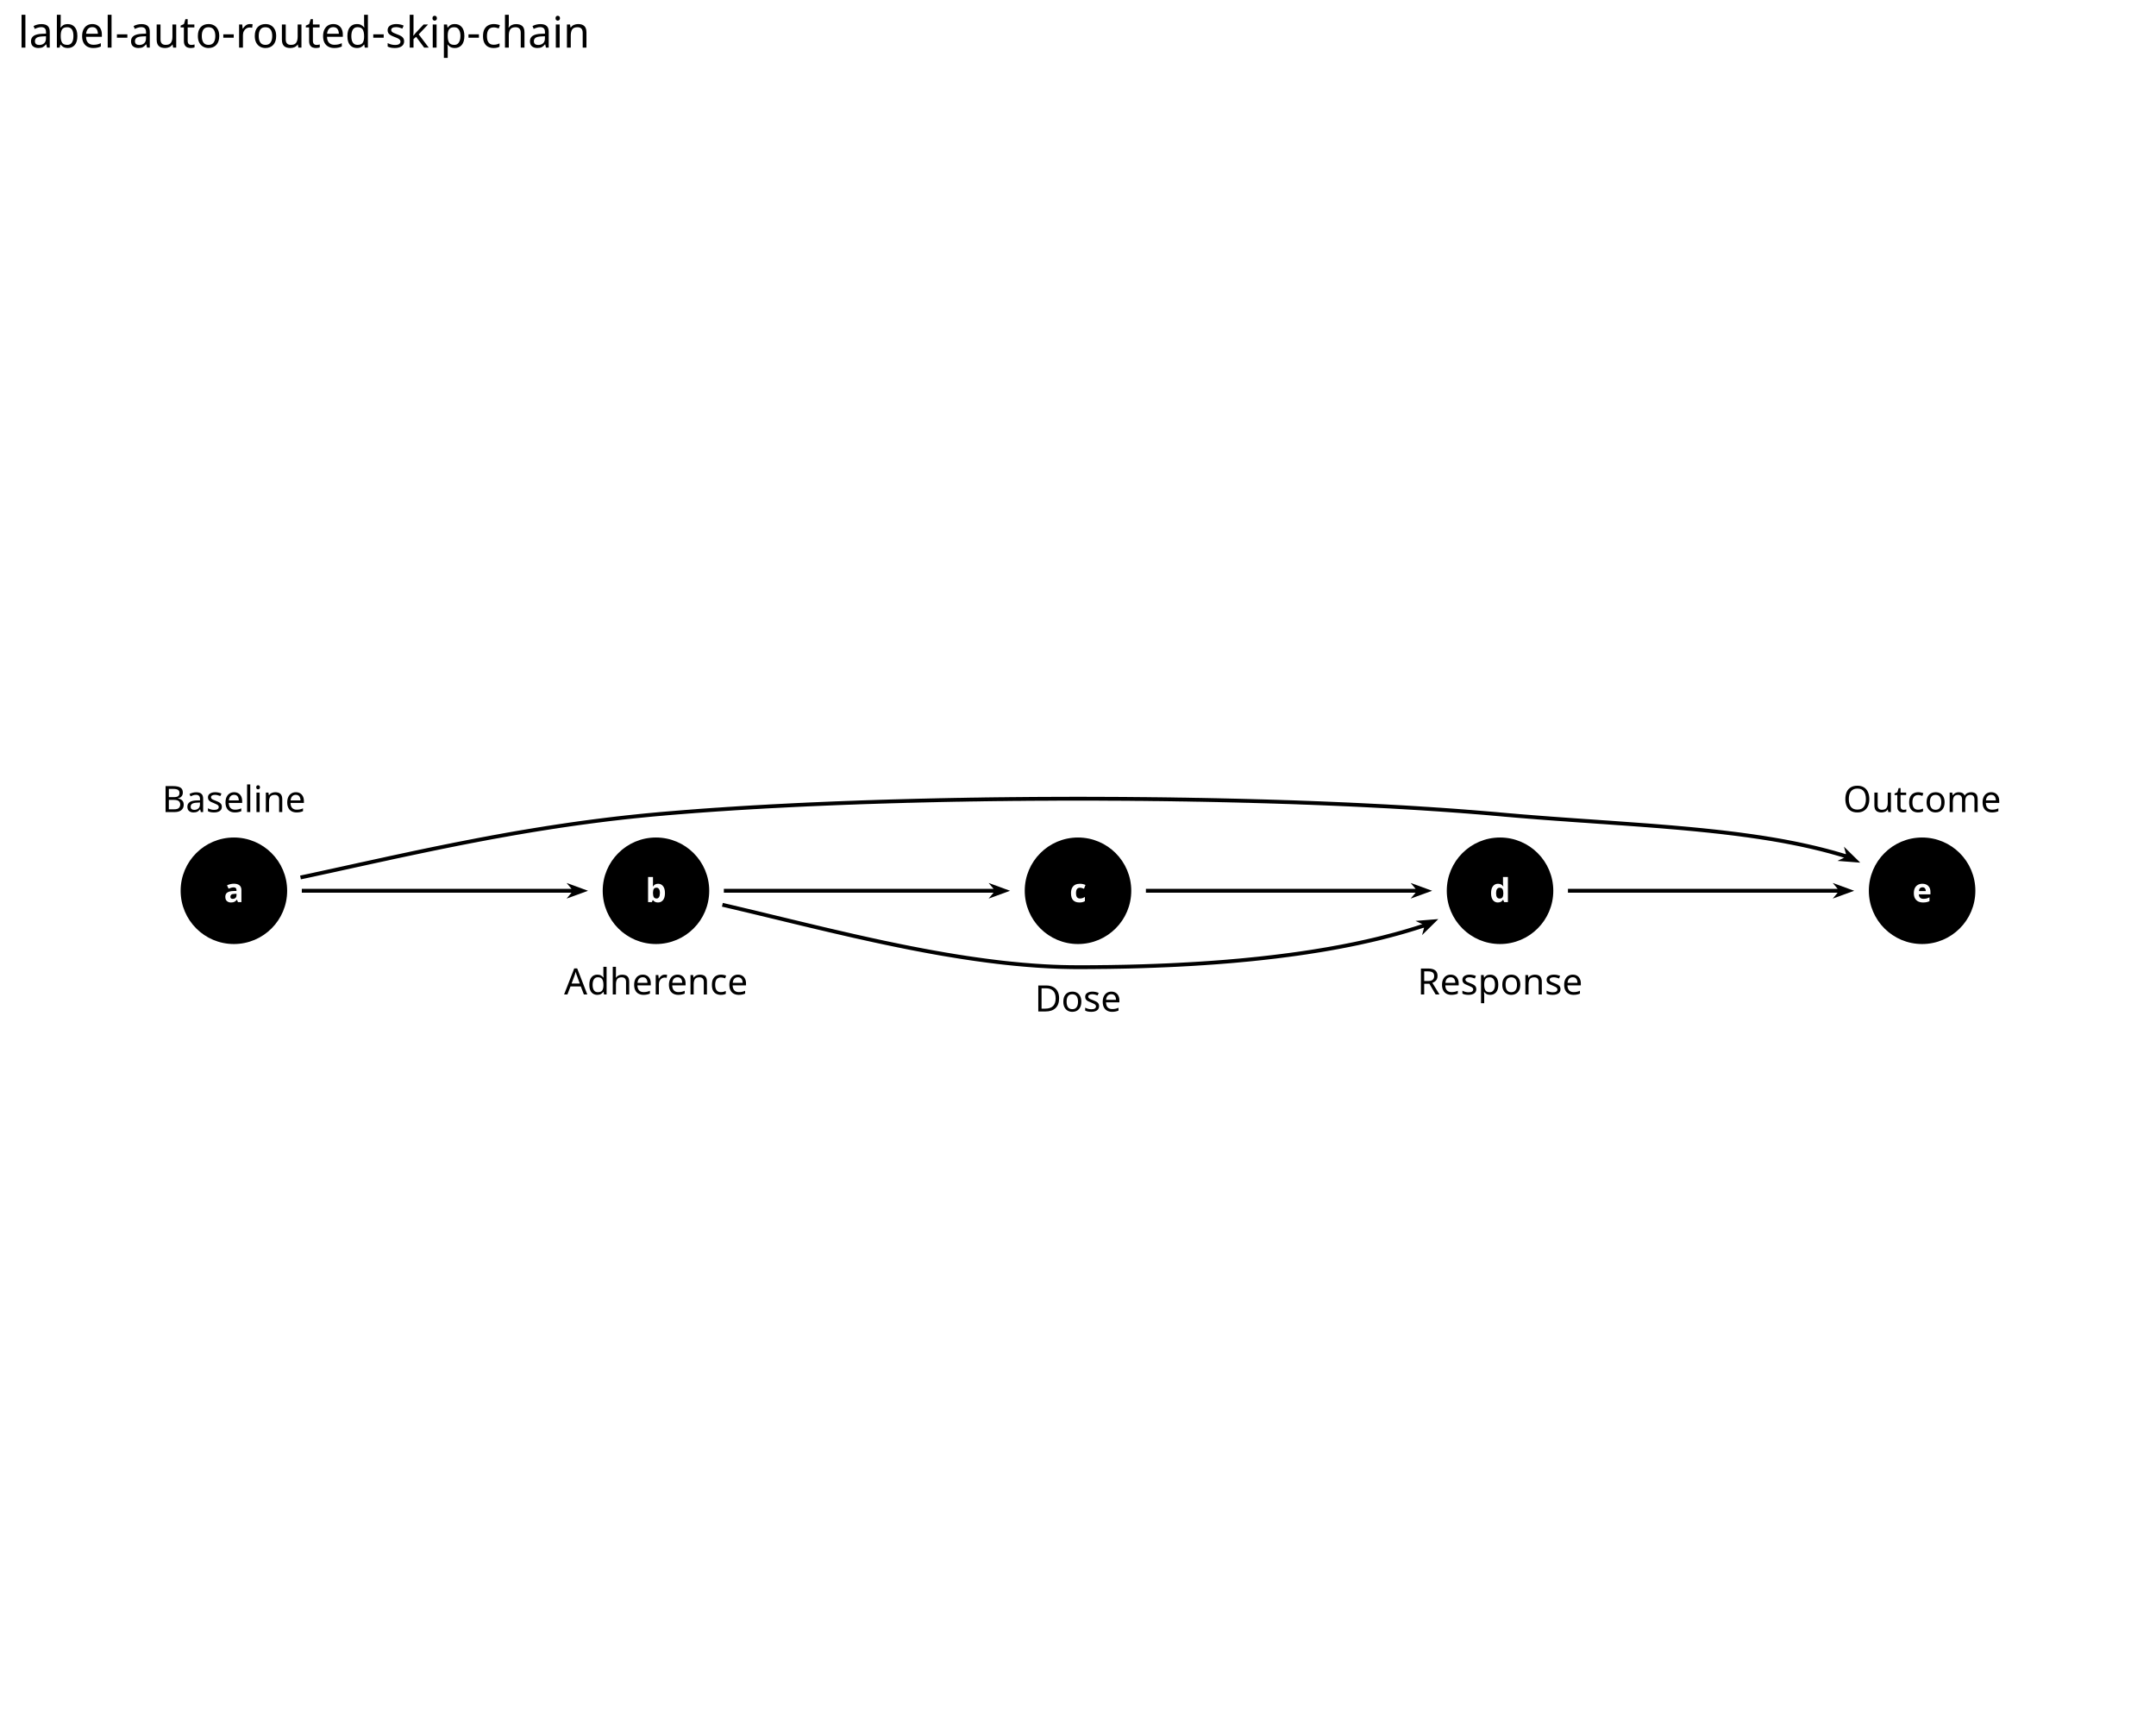
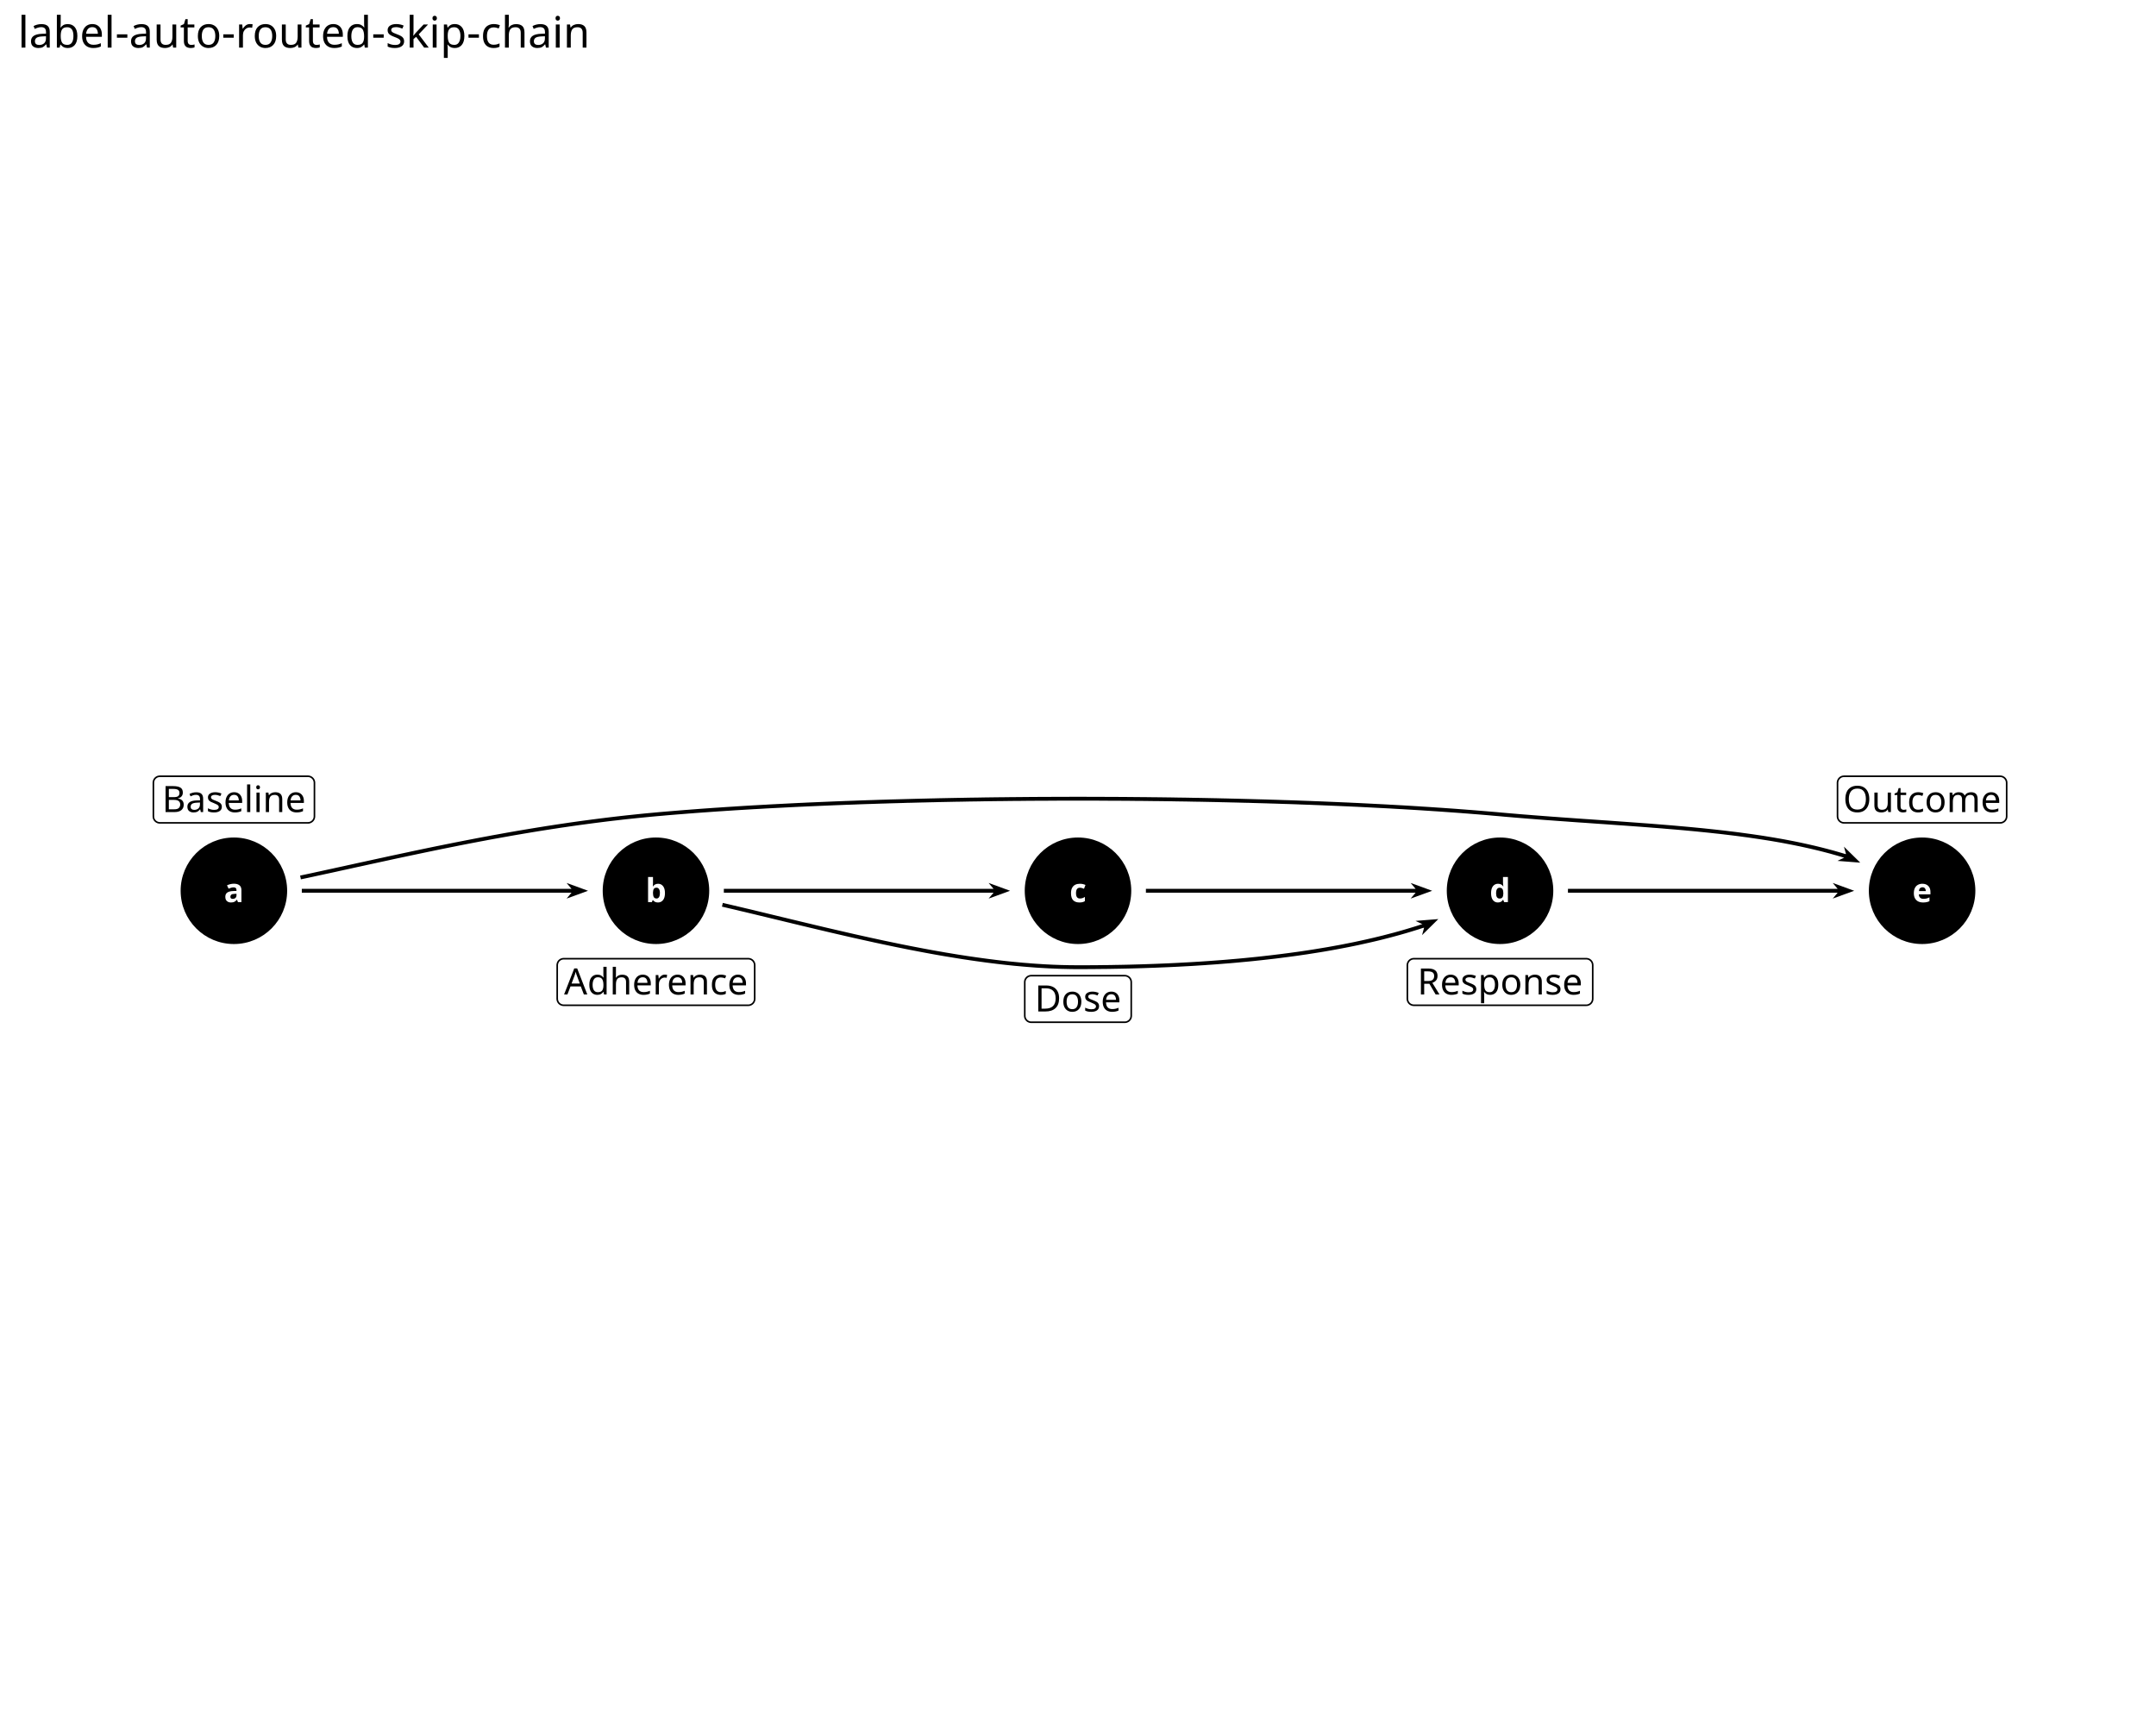
<svg xmlns="http://www.w3.org/2000/svg" class="svglite" data-engine-version="2.0" width="720.00pt" height="576.00pt" viewBox="0 0 720.00 576.00">
  <defs>
    <style type="text/css">
    .svglite line, .svglite polyline, .svglite polygon, .svglite path, .svglite rect, .svglite circle {
      fill: none;
      stroke: #000000;
      stroke-linecap: round;
      stroke-linejoin: round;
      stroke-miterlimit: 10.00;
    }
  </style>
  </defs>
  <rect width="100%" height="100%" style="stroke: none; fill: #FFFFFF;" />
  <defs>
    <clipPath id="cpMC4wMHw3MjAuMDB8MC4wMHw1NzYuMDA=">
      <rect x="0.00" y="0.00" width="720.00" height="576.00" />
    </clipPath>
  </defs>
  <g clip-path="url(#cpMC4wMHw3MjAuMDB8MC4wMHw1NzYuMDA=)">
    <rect x="0.00" y="0.00" width="720.00" height="576.00" style="stroke-width: 1.16; stroke: none; fill: #FFFFFF;" />
  </g>
  <defs>
    <clipPath id="cpNS45OHw3MTQuMDJ8MjQuODV8NTcwLjAy">
      <rect x="5.98" y="24.85" width="708.04" height="545.17" />
    </clipPath>
  </defs>
  <g clip-path="url(#cpNS45OHw3MTQuMDJ8MjQuODV8NTcwLjAy)">
    <circle cx="78.11" cy="297.44" r="17.43" style="stroke-width: 0.71; fill: #000000;" />
    <circle cx="219.06" cy="297.44" r="17.43" style="stroke-width: 0.71; fill: #000000;" />
    <circle cx="360.00" cy="297.44" r="17.43" style="stroke-width: 0.71; fill: #000000;" />
    <circle cx="500.94" cy="297.44" r="17.43" style="stroke-width: 0.71; fill: #000000;" />
    <circle cx="641.89" cy="297.44" r="17.43" style="stroke-width: 0.71; fill: #000000;" />
    <path d="M 196.38 297.44 L 189.21 294.83 L 190.86 296.79 L 100.79 296.80 L 100.79 298.08 L 190.86 298.08 L 189.21 300.05 Z" style="fill-rule: evenodd; fill: #000000; stroke-width: 0.53; stroke: none; stroke-linecap: butt;" />
    <path d="M 101.09 293.49 L 102.34 293.23 L 103.60 292.96 L 104.85 292.69 L 106.11 292.41 L 107.38 292.14 L 108.65 291.86 L 109.93 291.59 L 111.21 291.31 L 112.49 291.03 L 113.78 290.74 L 115.07 290.46 L 116.37 290.18 L 117.68 289.89 L 118.98 289.60 L 120.30 289.32 L 121.61 289.03 L 122.93 288.74 L 124.26 288.45 L 125.59 288.16 L 126.93 287.87 L 128.27 287.58 L 129.61 287.29 L 130.96 286.99 L 132.31 286.70 L 133.67 286.41 L 135.04 286.12 L 136.41 285.83 L 137.78 285.54 L 139.16 285.25 L 140.54 284.96 L 141.93 284.67 L 143.32 284.38 L 144.71 284.09 L 146.12 283.80 L 147.52 283.51 L 148.93 283.23 L 150.35 282.94 L 151.77 282.66 L 153.19 282.37 L 154.62 282.09 L 156.06 281.81 L 157.50 281.53 L 158.94 281.26 L 160.39 280.98 L 161.85 280.71 L 163.31 280.43 L 164.77 280.16 L 166.24 279.90 L 167.71 279.63 L 169.19 279.37 L 170.67 279.10 L 172.16 278.84 L 173.65 278.59 L 175.15 278.33 L 176.66 278.08 L 178.16 277.83 L 179.68 277.58 L 181.19 277.34 L 182.72 277.10 L 184.24 276.86 L 185.78 276.63 L 187.31 276.39 L 188.86 276.17 L 190.40 275.94 L 191.96 275.72 L 193.51 275.50 L 195.08 275.29 L 196.64 275.08 L 198.22 274.87 L 199.79 274.67 L 201.38 274.47 L 202.96 274.27 L 204.55 274.08 L 206.15 273.90 L 207.75 273.71 L 209.36 273.53 L 210.98 273.36 L 212.59 273.19 L 214.22 273.03 L 215.84 272.87 L 217.48 272.71 L 219.11 272.56 L 220.29 272.46 L 221.47 272.36 L 222.65 272.25 L 223.85 272.15 L 225.05 272.05 L 226.26 271.95 L 227.47 271.86 L 228.70 271.76 L 229.93 271.66 L 231.16 271.57 L 232.40 271.47 L 233.65 271.38 L 234.91 271.29 L 236.17 271.20 L 237.44 271.11 L 238.72 271.02 L 240.00 270.93 L 241.29 270.85 L 242.58 270.76 L 243.88 270.68 L 245.19 270.59 L 246.50 270.51 L 247.81 270.43 L 249.14 270.35 L 250.47 270.27 L 251.80 270.19 L 253.14 270.12 L 254.49 270.04 L 255.84 269.96 L 257.19 269.89 L 258.55 269.82 L 259.92 269.75 L 261.29 269.68 L 262.67 269.61 L 264.05 269.54 L 265.44 269.47 L 266.83 269.40 L 268.22 269.34 L 269.62 269.27 L 271.03 269.21 L 272.44 269.15 L 273.85 269.09 L 275.27 269.03 L 276.69 268.97 L 278.12 268.91 L 279.55 268.85 L 280.98 268.80 L 282.42 268.74 L 283.86 268.69 L 285.31 268.64 L 286.76 268.58 L 288.21 268.53 L 289.67 268.48 L 291.13 268.44 L 292.59 268.39 L 294.06 268.34 L 295.53 268.30 L 297.00 268.25 L 298.48 268.21 L 299.96 268.17 L 301.44 268.13 L 302.93 268.08 L 304.41 268.05 L 305.90 268.01 L 307.40 267.97 L 308.89 267.94 L 310.39 267.90 L 311.89 267.87 L 313.40 267.83 L 314.90 267.80 L 316.41 267.77 L 317.92 267.74 L 319.43 267.71 L 320.95 267.69 L 322.47 267.66 L 323.98 267.63 L 325.50 267.61 L 327.02 267.59 L 328.55 267.56 L 330.07 267.54 L 331.60 267.52 L 333.13 267.50 L 334.65 267.49 L 336.18 267.47 L 337.71 267.45 L 339.25 267.44 L 340.78 267.43 L 342.31 267.41 L 343.85 267.40 L 345.39 267.39 L 346.92 267.38 L 348.46 267.37 L 350.00 267.37 L 351.53 267.36 L 353.07 267.35 L 354.61 267.35 L 356.15 267.35 L 357.69 267.34 L 359.23 267.34 L 360.77 267.34 L 362.31 267.34 L 363.85 267.35 L 365.39 267.35 L 366.93 267.35 L 368.47 267.36 L 370.00 267.37 L 371.54 267.37 L 373.08 267.38 L 374.61 267.39 L 376.15 267.40 L 377.69 267.41 L 379.22 267.43 L 380.75 267.44 L 382.29 267.45 L 383.82 267.47 L 385.35 267.49 L 386.87 267.50 L 388.40 267.52 L 389.93 267.54 L 391.45 267.56 L 392.98 267.59 L 394.50 267.61 L 396.02 267.63 L 397.53 267.66 L 399.05 267.69 L 400.57 267.71 L 402.08 267.74 L 403.59 267.77 L 405.10 267.80 L 406.60 267.83 L 408.11 267.87 L 409.61 267.90 L 411.11 267.94 L 412.60 267.97 L 414.10 268.01 L 415.59 268.05 L 417.07 268.08 L 418.56 268.13 L 420.04 268.17 L 421.52 268.21 L 423.00 268.25 L 424.47 268.30 L 425.94 268.34 L 427.41 268.39 L 428.87 268.44 L 430.33 268.48 L 431.79 268.53 L 433.24 268.58 L 434.69 268.64 L 436.14 268.69 L 437.58 268.74 L 439.02 268.80 L 440.45 268.85 L 441.88 268.91 L 443.31 268.97 L 444.73 269.03 L 446.15 269.09 L 447.56 269.15 L 448.97 269.21 L 450.38 269.27 L 451.78 269.34 L 453.17 269.40 L 454.56 269.47 L 455.95 269.54 L 457.33 269.61 L 458.71 269.68 L 460.08 269.75 L 461.45 269.82 L 462.81 269.89 L 464.16 269.96 L 465.51 270.04 L 466.86 270.12 L 468.20 270.19 L 469.53 270.27 L 470.86 270.35 L 472.19 270.43 L 473.50 270.51 L 474.81 270.59 L 476.12 270.68 L 477.42 270.76 L 478.71 270.85 L 480.00 270.93 L 481.28 271.02 L 482.56 271.11 L 483.83 271.20 L 485.09 271.29 L 486.35 271.38 L 487.60 271.47 L 488.84 271.57 L 490.07 271.66 L 491.30 271.76 L 492.53 271.86 L 493.74 271.95 L 494.95 272.05 L 496.15 272.15 L 497.35 272.25 L 498.53 272.36 L 499.71 272.46 L 500.89 272.56 L 502.48 272.71 L 504.08 272.84 L 505.67 272.98 L 507.26 273.11 L 508.85 273.24 L 510.43 273.37 L 512.01 273.49 L 513.60 273.62 L 515.17 273.74 L 516.75 273.86 L 518.33 273.97 L 519.90 274.09 L 521.46 274.20 L 523.03 274.31 L 524.59 274.43 L 526.15 274.54 L 527.71 274.65 L 529.26 274.75 L 530.81 274.86 L 532.36 274.97 L 533.90 275.08 L 535.44 275.18 L 536.98 275.29 L 538.51 275.40 L 540.04 275.51 L 541.57 275.61 L 543.09 275.72 L 544.60 275.83 L 546.12 275.94 L 547.63 276.05 L 549.13 276.17 L 550.63 276.28 L 552.13 276.40 L 553.62 276.51 L 555.10 276.63 L 556.58 276.76 L 558.06 276.88 L 559.53 277.00 L 561.00 277.13 L 562.46 277.26 L 563.92 277.40 L 565.37 277.53 L 566.82 277.67 L 568.26 277.82 L 569.69 277.96 L 571.12 278.11 L 572.55 278.27 L 573.97 278.42 L 575.38 278.58 L 576.78 278.75 L 578.19 278.92 L 579.58 279.09 L 580.97 279.27 L 582.35 279.46 L 583.73 279.64 L 585.09 279.84 L 586.46 280.04 L 587.81 280.24 L 589.16 280.45 L 590.50 280.66 L 591.84 280.88 L 593.17 281.11 L 594.49 281.34 L 595.80 281.58 L 597.11 281.83 L 598.41 282.08 L 599.70 282.34 L 600.99 282.60 L 602.27 282.88 L 603.54 283.16 L 604.80 283.44 L 606.05 283.74 L 607.30 284.04 L 608.54 284.35 L 609.77 284.67 L 610.99 284.99 L 612.20 285.33 L 613.41 285.67 L 614.61 286.02 L 615.79 286.38 L 615.93 286.36 L 613.63 287.46 L 621.24 288.05 L 615.79 282.71 L 616.48 285.18 L 616.17 285.15 L 614.97 284.79 L 613.76 284.44 L 612.55 284.09 L 611.32 283.76 L 610.09 283.43 L 608.85 283.11 L 607.61 282.80 L 606.35 282.49 L 605.09 282.20 L 603.82 281.91 L 602.54 281.63 L 601.25 281.35 L 599.96 281.08 L 598.66 280.82 L 597.35 280.57 L 596.04 280.32 L 594.72 280.08 L 593.39 279.85 L 592.05 279.62 L 590.71 279.40 L 589.36 279.18 L 588.01 278.97 L 586.64 278.77 L 585.28 278.57 L 583.90 278.38 L 582.52 278.19 L 581.13 278.00 L 579.74 277.82 L 578.34 277.65 L 576.94 277.48 L 575.53 277.31 L 574.11 277.15 L 572.69 276.99 L 571.26 276.84 L 569.82 276.69 L 568.39 276.54 L 566.94 276.40 L 565.49 276.26 L 564.04 276.12 L 562.58 275.99 L 561.11 275.86 L 559.64 275.73 L 558.17 275.60 L 556.69 275.48 L 555.21 275.36 L 553.72 275.24 L 552.23 275.12 L 550.73 275.00 L 549.23 274.89 L 547.72 274.78 L 546.21 274.67 L 544.70 274.56 L 543.18 274.45 L 541.66 274.34 L 540.13 274.23 L 538.60 274.12 L 537.07 274.01 L 535.53 273.91 L 533.99 273.80 L 532.45 273.69 L 530.90 273.58 L 529.35 273.48 L 527.80 273.37 L 526.24 273.26 L 524.68 273.15 L 523.12 273.04 L 521.56 272.93 L 519.99 272.81 L 518.42 272.70 L 516.85 272.58 L 515.27 272.46 L 513.69 272.34 L 512.11 272.22 L 510.53 272.09 L 508.95 271.97 L 507.36 271.84 L 505.77 271.70 L 504.19 271.57 L 502.59 271.43 L 501.00 271.29 L 499.83 271.18 L 498.64 271.08 L 497.46 270.98 L 496.26 270.88 L 495.06 270.78 L 493.85 270.68 L 492.63 270.58 L 491.40 270.48 L 490.17 270.39 L 488.94 270.29 L 487.69 270.20 L 486.44 270.10 L 485.18 270.01 L 483.92 269.92 L 482.65 269.83 L 481.37 269.74 L 480.09 269.66 L 478.80 269.57 L 477.50 269.48 L 476.20 269.40 L 474.90 269.32 L 473.58 269.23 L 472.26 269.15 L 470.94 269.07 L 469.61 268.99 L 468.27 268.91 L 466.93 268.84 L 465.59 268.76 L 464.23 268.69 L 462.88 268.61 L 461.51 268.54 L 460.15 268.47 L 458.77 268.40 L 457.40 268.33 L 456.01 268.26 L 454.63 268.19 L 453.23 268.12 L 451.84 268.06 L 450.44 267.99 L 449.03 267.93 L 447.62 267.87 L 446.21 267.81 L 444.79 267.75 L 443.36 267.69 L 441.94 267.63 L 440.50 267.57 L 439.07 267.52 L 437.63 267.46 L 436.19 267.41 L 434.74 267.36 L 433.29 267.30 L 431.83 267.25 L 430.38 267.20 L 428.92 267.16 L 427.45 267.11 L 425.98 267.06 L 424.51 267.02 L 423.04 266.97 L 421.56 266.93 L 420.08 266.89 L 418.59 266.85 L 417.11 266.81 L 415.62 266.77 L 414.13 266.73 L 412.63 266.69 L 411.14 266.66 L 409.64 266.62 L 408.13 266.59 L 406.63 266.55 L 405.12 266.52 L 403.61 266.49 L 402.10 266.46 L 400.59 266.43 L 399.07 266.41 L 397.56 266.38 L 396.04 266.35 L 394.52 266.33 L 392.99 266.31 L 391.47 266.28 L 389.95 266.26 L 388.42 266.24 L 386.89 266.22 L 385.36 266.21 L 383.83 266.19 L 382.30 266.17 L 380.76 266.16 L 379.23 266.15 L 377.70 266.13 L 376.16 266.12 L 374.62 266.11 L 373.09 266.10 L 371.55 266.09 L 370.01 266.09 L 368.47 266.08 L 366.93 266.07 L 365.39 266.07 L 363.85 266.07 L 362.31 266.06 L 360.77 266.06 L 359.23 266.06 L 357.69 266.06 L 356.15 266.07 L 354.61 266.07 L 353.07 266.07 L 351.53 266.08 L 349.99 266.09 L 348.45 266.09 L 346.91 266.10 L 345.38 266.11 L 343.84 266.12 L 342.30 266.13 L 340.77 266.15 L 339.24 266.16 L 337.70 266.17 L 336.17 266.19 L 334.64 266.21 L 333.11 266.22 L 331.58 266.24 L 330.05 266.26 L 328.53 266.28 L 327.01 266.31 L 325.48 266.33 L 323.96 266.35 L 322.44 266.38 L 320.93 266.41 L 319.41 266.43 L 317.90 266.46 L 316.39 266.49 L 314.88 266.52 L 313.37 266.55 L 311.87 266.59 L 310.36 266.62 L 308.86 266.66 L 307.37 266.69 L 305.87 266.73 L 304.38 266.77 L 302.89 266.81 L 301.41 266.85 L 299.92 266.89 L 298.44 266.93 L 296.96 266.97 L 295.49 267.02 L 294.02 267.06 L 292.55 267.11 L 291.08 267.16 L 289.62 267.20 L 288.17 267.25 L 286.71 267.30 L 285.26 267.36 L 283.81 267.41 L 282.37 267.46 L 280.93 267.52 L 279.50 267.57 L 278.06 267.63 L 276.64 267.69 L 275.21 267.75 L 273.79 267.81 L 272.38 267.87 L 270.97 267.93 L 269.56 267.99 L 268.16 268.06 L 266.77 268.12 L 265.37 268.19 L 263.99 268.26 L 262.60 268.33 L 261.23 268.40 L 259.85 268.47 L 258.49 268.54 L 257.12 268.61 L 255.77 268.69 L 254.41 268.76 L 253.07 268.84 L 251.73 268.91 L 250.39 268.99 L 249.06 269.07 L 247.74 269.15 L 246.42 269.23 L 245.10 269.32 L 243.80 269.40 L 242.50 269.48 L 241.20 269.57 L 239.91 269.66 L 238.63 269.74 L 237.35 269.83 L 236.08 269.92 L 234.82 270.01 L 233.56 270.10 L 232.31 270.20 L 231.06 270.29 L 229.83 270.39 L 228.60 270.48 L 227.37 270.58 L 226.15 270.68 L 224.94 270.78 L 223.74 270.88 L 222.54 270.98 L 221.36 271.08 L 220.17 271.18 L 219.00 271.29 L 217.36 271.44 L 215.72 271.59 L 214.09 271.75 L 212.46 271.92 L 210.84 272.09 L 209.22 272.26 L 207.61 272.44 L 206.01 272.62 L 204.40 272.81 L 202.81 273.00 L 201.22 273.20 L 199.63 273.40 L 198.05 273.60 L 196.47 273.81 L 194.90 274.02 L 193.34 274.23 L 191.78 274.45 L 190.22 274.67 L 188.67 274.90 L 187.12 275.13 L 185.58 275.36 L 184.05 275.60 L 182.52 275.83 L 180.99 276.08 L 179.47 276.32 L 177.96 276.57 L 176.45 276.82 L 174.94 277.07 L 173.44 277.32 L 171.94 277.58 L 170.45 277.84 L 168.97 278.10 L 167.49 278.37 L 166.01 278.64 L 164.54 278.90 L 163.07 279.18 L 161.61 279.45 L 160.15 279.72 L 158.70 280.00 L 157.26 280.28 L 155.81 280.56 L 154.38 280.84 L 152.95 281.12 L 151.52 281.40 L 150.10 281.69 L 148.68 281.97 L 147.27 282.26 L 145.86 282.54 L 144.46 282.83 L 143.06 283.12 L 141.66 283.41 L 140.28 283.70 L 138.89 283.99 L 137.51 284.28 L 136.14 284.58 L 134.77 284.87 L 133.41 285.16 L 132.05 285.45 L 130.69 285.74 L 129.34 286.03 L 128.00 286.33 L 126.65 286.62 L 125.32 286.91 L 123.99 287.20 L 122.66 287.49 L 121.34 287.78 L 120.02 288.06 L 118.71 288.35 L 117.40 288.64 L 116.10 288.92 L 114.80 289.21 L 113.51 289.49 L 112.22 289.77 L 110.93 290.06 L 109.65 290.33 L 108.38 290.61 L 107.11 290.89 L 105.84 291.16 L 104.58 291.44 L 103.33 291.71 L 102.07 291.98 L 100.83 292.24 L 100.22 292.37 L 100.49 293.62 Z" style="fill-rule: evenodd; fill: #000000; stroke-width: 0.53; stroke: none; stroke-linecap: butt;" />
    <path d="M 337.32 297.44 L 330.15 294.83 L 331.80 296.79 L 241.73 296.80 L 241.73 298.08 L 331.80 298.08 L 330.15 300.05 Z" style="fill-rule: evenodd; fill: #000000; stroke-width: 0.53; stroke: none; stroke-linecap: butt;" />
    <path d="M 361.37 323.59 L 362.75 323.59 L 364.14 323.58 L 365.54 323.57 L 366.94 323.56 L 368.35 323.54 L 369.76 323.53 L 371.18 323.51 L 372.61 323.48 L 374.04 323.46 L 375.48 323.43 L 376.92 323.40 L 378.37 323.36 L 379.82 323.32 L 381.28 323.28 L 382.74 323.23 L 384.20 323.18 L 385.67 323.13 L 387.14 323.07 L 388.62 323.01 L 390.10 322.95 L 391.58 322.88 L 393.07 322.81 L 394.55 322.73 L 396.04 322.65 L 397.54 322.57 L 399.03 322.48 L 400.53 322.38 L 402.02 322.29 L 403.52 322.18 L 405.02 322.08 L 406.52 321.97 L 408.02 321.85 L 409.52 321.73 L 411.02 321.61 L 412.52 321.48 L 414.02 321.34 L 415.52 321.20 L 417.02 321.06 L 418.52 320.91 L 420.02 320.75 L 421.51 320.59 L 423.01 320.42 L 424.50 320.25 L 425.99 320.08 L 427.48 319.89 L 428.96 319.70 L 430.44 319.51 L 431.92 319.31 L 433.40 319.11 L 434.87 318.89 L 436.34 318.68 L 437.81 318.45 L 439.27 318.22 L 440.73 317.99 L 442.18 317.75 L 443.62 317.50 L 445.07 317.24 L 446.50 316.98 L 447.94 316.71 L 449.36 316.44 L 450.78 316.16 L 452.20 315.87 L 453.61 315.58 L 455.01 315.27 L 456.40 314.96 L 457.79 314.65 L 459.17 314.33 L 460.55 314.00 L 461.91 313.66 L 463.27 313.31 L 464.62 312.96 L 465.96 312.60 L 467.29 312.24 L 468.62 311.86 L 469.94 311.48 L 471.24 311.09 L 472.54 310.69 L 473.83 310.29 L 475.10 309.87 L 475.58 309.77 L 474.90 312.25 L 480.33 306.89 L 472.72 307.50 L 475.03 308.60 L 474.70 308.65 L 473.44 309.07 L 472.16 309.47 L 470.87 309.86 L 469.57 310.25 L 468.27 310.63 L 466.95 311.00 L 465.63 311.37 L 464.29 311.72 L 462.95 312.07 L 461.60 312.42 L 460.24 312.75 L 458.88 313.08 L 457.50 313.40 L 456.12 313.72 L 454.74 314.02 L 453.34 314.32 L 451.94 314.62 L 450.53 314.90 L 449.12 315.18 L 447.70 315.46 L 446.27 315.72 L 444.84 315.98 L 443.41 316.24 L 441.96 316.48 L 440.52 316.72 L 439.07 316.96 L 437.61 317.19 L 436.15 317.41 L 434.69 317.63 L 433.22 317.84 L 431.75 318.04 L 430.28 318.24 L 428.80 318.43 L 427.32 318.62 L 425.84 318.80 L 424.35 318.98 L 422.86 319.15 L 421.37 319.32 L 419.88 319.48 L 418.39 319.63 L 416.90 319.78 L 415.40 319.93 L 413.91 320.07 L 412.41 320.20 L 410.91 320.33 L 409.42 320.46 L 407.92 320.58 L 406.42 320.69 L 404.93 320.80 L 403.43 320.91 L 401.94 321.01 L 400.44 321.11 L 398.95 321.20 L 397.46 321.29 L 395.97 321.37 L 394.49 321.45 L 393.00 321.53 L 391.52 321.60 L 390.04 321.67 L 388.57 321.73 L 387.09 321.79 L 385.62 321.85 L 384.16 321.90 L 382.70 321.95 L 381.24 322.00 L 379.78 322.04 L 378.33 322.08 L 376.89 322.12 L 375.45 322.15 L 374.01 322.18 L 372.59 322.20 L 371.16 322.23 L 369.74 322.25 L 368.33 322.26 L 366.93 322.28 L 365.53 322.29 L 364.13 322.30 L 362.75 322.31 L 361.37 322.31 L 360.00 322.31 L 358.62 322.30 L 357.24 322.29 L 355.85 322.26 L 354.46 322.23 L 353.06 322.18 L 351.66 322.13 L 350.25 322.06 L 348.85 321.99 L 347.44 321.90 L 346.02 321.81 L 344.60 321.71 L 343.18 321.59 L 341.75 321.48 L 340.33 321.35 L 338.90 321.21 L 337.46 321.07 L 336.03 320.92 L 334.59 320.76 L 333.15 320.59 L 331.71 320.41 L 330.26 320.23 L 328.82 320.04 L 327.37 319.84 L 325.92 319.64 L 324.47 319.43 L 323.02 319.22 L 321.56 318.99 L 320.11 318.77 L 318.65 318.53 L 317.20 318.29 L 315.74 318.05 L 314.29 317.79 L 312.83 317.54 L 311.37 317.28 L 309.91 317.01 L 308.46 316.74 L 307.00 316.46 L 305.54 316.18 L 304.09 315.90 L 302.63 315.61 L 301.17 315.32 L 299.72 315.02 L 298.27 314.72 L 296.82 314.42 L 295.36 314.12 L 293.92 313.81 L 292.47 313.49 L 291.02 313.18 L 289.58 312.86 L 288.13 312.54 L 286.69 312.22 L 285.26 311.90 L 283.82 311.57 L 282.39 311.24 L 280.96 310.91 L 279.53 310.58 L 278.11 310.25 L 276.68 309.92 L 275.27 309.59 L 273.85 309.25 L 272.44 308.92 L 271.03 308.58 L 269.63 308.25 L 268.22 307.91 L 266.83 307.58 L 265.44 307.24 L 264.05 306.91 L 262.66 306.57 L 261.28 306.24 L 259.91 305.91 L 258.54 305.58 L 257.17 305.25 L 255.81 304.92 L 254.46 304.59 L 253.11 304.27 L 251.77 303.94 L 250.43 303.62 L 249.09 303.31 L 247.77 302.99 L 246.45 302.68 L 245.13 302.37 L 243.82 302.06 L 242.52 301.76 L 241.39 301.49 L 241.10 302.74 L 242.23 303.00 L 243.53 303.31 L 244.84 303.61 L 246.15 303.92 L 247.47 304.24 L 248.80 304.55 L 250.13 304.87 L 251.47 305.19 L 252.81 305.51 L 254.16 305.84 L 255.51 306.16 L 256.87 306.49 L 258.24 306.82 L 259.61 307.15 L 260.98 307.48 L 262.36 307.82 L 263.75 308.15 L 265.14 308.49 L 266.53 308.82 L 267.93 309.16 L 269.33 309.49 L 270.73 309.83 L 272.14 310.16 L 273.56 310.50 L 274.97 310.83 L 276.39 311.17 L 277.81 311.50 L 279.24 311.83 L 280.67 312.16 L 282.10 312.49 L 283.54 312.82 L 284.97 313.15 L 286.41 313.47 L 287.86 313.79 L 289.30 314.11 L 290.75 314.43 L 292.20 314.75 L 293.65 315.06 L 295.10 315.37 L 296.55 315.67 L 298.01 315.98 L 299.46 316.28 L 300.92 316.57 L 302.38 316.87 L 303.84 317.16 L 305.30 317.44 L 306.76 317.72 L 308.22 318.00 L 309.68 318.27 L 311.14 318.54 L 312.60 318.80 L 314.07 319.06 L 315.53 319.31 L 316.99 319.55 L 318.45 319.79 L 319.91 320.03 L 321.37 320.26 L 322.83 320.48 L 324.28 320.70 L 325.74 320.91 L 327.19 321.11 L 328.65 321.31 L 330.10 321.50 L 331.55 321.68 L 333.00 321.86 L 334.45 322.03 L 335.89 322.19 L 337.33 322.34 L 338.77 322.49 L 340.21 322.62 L 341.64 322.75 L 343.08 322.87 L 344.51 322.98 L 345.93 323.09 L 347.35 323.18 L 348.77 323.26 L 350.19 323.34 L 351.60 323.40 L 353.01 323.46 L 354.42 323.51 L 355.82 323.54 L 357.22 323.57 L 358.61 323.59 L 360.00 323.59 Z" style="fill-rule: evenodd; fill: #000000; stroke-width: 0.53; stroke: none; stroke-linecap: butt;" />
    <path d="M 478.27 297.44 L 471.09 294.83 L 472.74 296.79 L 382.68 296.80 L 382.68 298.08 L 472.74 298.08 L 471.09 300.05 Z" style="fill-rule: evenodd; fill: #000000; stroke-width: 0.53; stroke: none; stroke-linecap: butt;" />
    <path d="M 619.21 297.44 L 612.04 294.83 L 613.69 296.79 L 523.62 296.80 L 523.62 298.08 L 613.69 298.08 L 612.04 300.05 Z" style="fill-rule: evenodd; fill: #000000; stroke-width: 0.53; stroke: none; stroke-linecap: butt;" />
    <text x="78.11" y="301.24" text-anchor="middle" style="font-size: 11.04px; font-weight: bold; fill: #FFFFFF; font-family: sans;" textLength="6.14px" lengthAdjust="spacingAndGlyphs">a</text>
    <text x="219.06" y="301.24" text-anchor="middle" style="font-size: 11.04px; font-weight: bold; fill: #FFFFFF; font-family: sans;" textLength="6.14px" lengthAdjust="spacingAndGlyphs">b</text>
    <text x="360.00" y="301.24" text-anchor="middle" style="font-size: 11.04px; font-weight: bold; fill: #FFFFFF; font-family: sans;" textLength="5.52px" lengthAdjust="spacingAndGlyphs">c</text>
    <text x="500.94" y="301.24" text-anchor="middle" style="font-size: 11.04px; font-weight: bold; fill: #FFFFFF; font-family: sans;" textLength="6.14px" lengthAdjust="spacingAndGlyphs">d</text>
    <text x="641.89" y="301.24" text-anchor="middle" style="font-size: 11.04px; font-weight: bold; fill: #FFFFFF; font-family: sans;" textLength="6.14px" lengthAdjust="spacingAndGlyphs">e</text>
-     <polygon points="53.38,274.76 102.85,274.76 102.76,274.76 103.11,274.75 103.45,274.68 103.77,274.55 104.07,274.38 104.34,274.16 104.57,273.90 104.76,273.61 104.90,273.29 104.98,272.95 105.01,272.60 105.01,272.60 105.01,261.36 105.01,261.36 104.98,261.02 104.90,260.68 104.76,260.36 104.57,260.07 104.34,259.81 104.07,259.59 103.77,259.41 103.45,259.29 103.11,259.22 102.85,259.20 53.38,259.20 53.64,259.22 53.29,259.21 52.95,259.25 52.61,259.34 52.30,259.49 52.01,259.69 51.76,259.93 51.55,260.21 51.39,260.52 51.28,260.85 51.23,261.19 51.22,261.36 51.22,272.60 51.23,272.43 51.23,272.78 51.28,273.12 51.39,273.45 51.55,273.76 51.76,274.03 52.01,274.27 52.30,274.47 52.61,274.62 52.95,274.72 53.29,274.76 " style="stroke-width: 0.00; stroke: none; fill: #FFFFFF;" />
-     <polygon points="188.24,335.67 249.87,335.67 249.78,335.67 250.13,335.66 250.47,335.59 250.80,335.46 251.10,335.29 251.37,335.07 251.60,334.81 251.78,334.52 251.92,334.20 252.00,333.86 252.03,333.51 252.03,333.51 252.03,322.28 252.03,322.28 252.00,321.93 251.92,321.59 251.78,321.27 251.60,320.98 251.37,320.72 251.10,320.50 250.80,320.32 250.47,320.20 250.13,320.13 249.87,320.12 188.24,320.12 188.50,320.13 188.16,320.12 187.81,320.16 187.48,320.26 187.16,320.41 186.88,320.60 186.63,320.84 186.42,321.12 186.26,321.43 186.15,321.76 186.09,322.10 186.08,322.28 186.08,333.51 186.09,333.34 186.09,333.69 186.15,334.03 186.26,334.36 186.42,334.67 186.63,334.95 186.88,335.19 187.16,335.38 187.48,335.53 187.81,335.63 188.16,335.67 " style="stroke-width: 0.00; stroke: none; fill: #FFFFFF;" />
-     <polygon points="344.38,341.34 375.62,341.34 375.53,341.34 375.88,341.33 376.22,341.26 376.54,341.13 376.85,340.96 377.12,340.74 377.35,340.48 377.53,340.19 377.67,339.87 377.75,339.53 377.78,339.18 377.78,339.18 377.78,327.95 377.78,327.95 377.75,327.60 377.67,327.26 377.53,326.94 377.35,326.65 377.12,326.39 376.85,326.17 376.54,325.99 376.22,325.87 375.88,325.80 375.62,325.79 344.38,325.79 344.64,325.80 344.29,325.79 343.95,325.83 343.62,325.93 343.30,326.07 343.02,326.27 342.76,326.51 342.56,326.79 342.39,327.10 342.28,327.43 342.23,327.77 342.22,327.95 342.22,339.18 342.23,339.01 342.23,339.36 342.28,339.70 342.39,340.03 342.56,340.34 342.76,340.61 343.02,340.86 343.30,341.05 343.62,341.20 343.95,341.30 344.29,341.34 " style="stroke-width: 0.00; stroke: none; fill: #FFFFFF;" />
-     <polygon points="472.15,335.67 529.73,335.67 529.64,335.67 529.99,335.66 530.33,335.59 530.66,335.46 530.96,335.29 531.23,335.07 531.46,334.81 531.64,334.52 531.78,334.20 531.86,333.86 531.89,333.51 531.89,333.51 531.89,322.28 531.89,322.28 531.86,321.93 531.78,321.59 531.64,321.27 531.46,320.98 531.23,320.72 530.96,320.50 530.66,320.32 530.33,320.20 529.99,320.13 529.73,320.12 472.15,320.12 472.41,320.13 472.07,320.12 471.72,320.16 471.39,320.26 471.07,320.41 470.79,320.60 470.54,320.84 470.33,321.12 470.17,321.43 470.06,321.76 470.00,322.10 469.99,322.28 469.99,333.51 470.00,333.34 470.00,333.69 470.06,334.03 470.17,334.36 470.33,334.67 470.54,334.95 470.79,335.19 471.07,335.38 471.39,335.53 471.72,335.63 472.07,335.67 " style="stroke-width: 0.00; stroke: none; fill: #FFFFFF;" />
-     <polygon points="615.80,274.76 667.97,274.76 667.88,274.76 668.23,274.75 668.57,274.68 668.89,274.55 669.19,274.38 669.46,274.16 669.69,273.90 669.88,273.61 670.02,273.29 670.10,272.95 670.13,272.60 670.13,272.60 670.13,261.36 670.13,261.36 670.10,261.02 670.02,260.68 669.88,260.36 669.69,260.07 669.46,259.81 669.19,259.59 668.89,259.41 668.57,259.29 668.23,259.22 667.97,259.20 615.80,259.20 616.06,259.22 615.72,259.21 615.37,259.25 615.04,259.34 614.72,259.49 614.44,259.69 614.19,259.93 613.98,260.21 613.82,260.52 613.71,260.85 613.65,261.19 613.64,261.36 613.64,272.60 613.65,272.43 613.65,272.78 613.71,273.12 613.82,273.45 613.98,273.76 614.19,274.03 614.44,274.27 614.72,274.47 615.04,274.62 615.37,274.72 615.72,274.76 " style="stroke-width: 0.00; stroke: none; fill: #FFFFFF;" />
+     <polygon points="53.38,274.76 102.85,274.76 102.76,274.76 103.11,274.75 103.45,274.68 103.77,274.55 104.07,274.38 104.34,274.16 104.57,273.90 104.76,273.61 104.90,273.29 104.98,272.95 105.01,272.60 105.01,272.60 105.01,261.36 105.01,261.36 104.98,261.02 104.90,260.68 104.76,260.36 104.57,260.07 104.34,259.81 104.07,259.59 103.77,259.41 103.45,259.29 103.11,259.22 102.85,259.20 53.38,259.20 53.64,259.22 53.29,259.21 52.95,259.25 52.61,259.34 52.30,259.49 52.01,259.69 51.76,259.93 51.55,260.21 51.39,260.52 51.28,260.85 51.23,261.19 51.22,261.36 51.22,272.60 51.23,272.43 51.23,272.78 51.28,273.12 51.39,273.45 51.55,273.76 51.76,274.03 52.01,274.27 52.30,274.47 52.61,274.62 52.95,274.72 53.29,274.76 " style="stroke-width: 0.53; fill: #FFFFFF;" />
+     <polygon points="188.24,335.67 249.87,335.67 249.78,335.67 250.13,335.66 250.47,335.59 250.80,335.46 251.10,335.29 251.37,335.07 251.60,334.81 251.78,334.52 251.92,334.20 252.00,333.86 252.03,333.51 252.03,333.51 252.03,322.28 252.03,322.28 252.00,321.93 251.92,321.59 251.78,321.27 251.60,320.98 251.37,320.72 251.10,320.50 250.80,320.32 250.47,320.20 250.13,320.13 249.87,320.12 188.24,320.12 188.50,320.13 188.16,320.12 187.81,320.16 187.48,320.26 187.16,320.41 186.88,320.60 186.63,320.84 186.42,321.12 186.26,321.43 186.15,321.76 186.09,322.10 186.08,322.28 186.08,333.51 186.09,333.34 186.09,333.69 186.15,334.03 186.26,334.36 186.42,334.67 186.63,334.95 186.88,335.19 187.16,335.38 187.48,335.53 187.81,335.63 188.16,335.67 " style="stroke-width: 0.53; fill: #FFFFFF;" />
+     <polygon points="344.38,341.34 375.62,341.34 375.53,341.34 375.88,341.33 376.22,341.26 376.54,341.13 376.85,340.96 377.12,340.74 377.35,340.48 377.53,340.19 377.67,339.87 377.75,339.53 377.78,339.18 377.78,339.18 377.78,327.95 377.78,327.95 377.75,327.60 377.67,327.26 377.53,326.94 377.35,326.65 377.12,326.39 376.85,326.17 376.54,325.99 376.22,325.87 375.88,325.80 375.62,325.79 344.38,325.79 344.64,325.80 344.29,325.79 343.95,325.83 343.62,325.93 343.30,326.07 343.02,326.27 342.76,326.51 342.56,326.79 342.39,327.10 342.28,327.43 342.23,327.77 342.22,327.95 342.22,339.18 342.23,339.01 342.23,339.36 342.28,339.70 342.39,340.03 342.56,340.34 342.76,340.61 343.02,340.86 343.30,341.05 343.62,341.20 343.95,341.30 344.29,341.34 " style="stroke-width: 0.53; fill: #FFFFFF;" />
+     <polygon points="472.15,335.67 529.73,335.67 529.64,335.67 529.99,335.66 530.33,335.59 530.66,335.46 530.96,335.29 531.23,335.07 531.46,334.81 531.64,334.52 531.78,334.20 531.86,333.86 531.89,333.51 531.89,333.51 531.89,322.28 531.89,322.28 531.86,321.93 531.78,321.59 531.64,321.27 531.46,320.98 531.23,320.72 530.96,320.50 530.66,320.32 530.33,320.20 529.99,320.13 529.73,320.12 472.15,320.12 472.41,320.13 472.07,320.12 471.72,320.16 471.39,320.26 471.07,320.41 470.79,320.60 470.54,320.84 470.33,321.12 470.17,321.43 470.06,321.76 470.00,322.10 469.99,322.28 469.99,333.51 470.00,333.34 470.00,333.69 470.06,334.03 470.17,334.36 470.33,334.67 470.54,334.95 470.79,335.19 471.07,335.38 471.39,335.53 471.72,335.63 472.07,335.67 " style="stroke-width: 0.53; fill: #FFFFFF;" />
+     <polygon points="615.80,274.76 667.97,274.76 667.88,274.76 668.23,274.75 668.57,274.68 668.89,274.55 669.19,274.38 669.46,274.16 669.69,273.90 669.88,273.61 670.02,273.29 670.10,272.95 670.13,272.60 670.13,272.60 670.13,261.36 670.13,261.36 670.10,261.02 670.02,260.68 669.88,260.36 669.69,260.07 669.46,259.81 669.19,259.59 668.89,259.41 668.57,259.29 668.23,259.22 667.97,259.20 615.80,259.20 616.06,259.22 615.72,259.21 615.37,259.25 615.04,259.34 614.72,259.49 614.44,259.69 614.19,259.93 613.98,260.21 613.82,260.52 613.71,260.85 613.65,261.19 613.64,261.36 613.64,272.60 613.65,272.43 613.65,272.78 613.71,273.12 613.82,273.45 613.98,273.76 614.19,274.03 614.44,274.27 614.72,274.47 615.04,274.62 615.37,274.72 615.72,274.76 " style="stroke-width: 0.53; fill: #FFFFFF;" />
    <text x="78.11" y="271.16" text-anchor="middle" style="font-size: 12.14px; font-family: sans;" textLength="46.59px" lengthAdjust="spacingAndGlyphs">Baseline</text>
    <text x="219.06" y="332.07" text-anchor="middle" style="font-size: 12.14px; font-family: sans;" textLength="58.75px" lengthAdjust="spacingAndGlyphs">Adherence</text>
    <text x="360.00" y="337.74" text-anchor="middle" style="font-size: 12.14px; font-family: sans;" textLength="28.36px" lengthAdjust="spacingAndGlyphs">Dose</text>
    <text x="500.94" y="332.07" text-anchor="middle" style="font-size: 12.14px; font-family: sans;" textLength="54.70px" lengthAdjust="spacingAndGlyphs">Response</text>
    <text x="641.89" y="271.16" text-anchor="middle" style="font-size: 12.14px; font-family: sans;" textLength="49.28px" lengthAdjust="spacingAndGlyphs">Outcome</text>
  </g>
  <g clip-path="url(#cpMC4wMHw3MjAuMDB8MC4wMHw1NzYuMDA=)">
    <text x="5.98" y="15.89" style="font-size: 14.40px; font-family: sans;" textLength="178.51px" lengthAdjust="spacingAndGlyphs">label-auto-routed-skip-chain</text>
  </g>
</svg>
